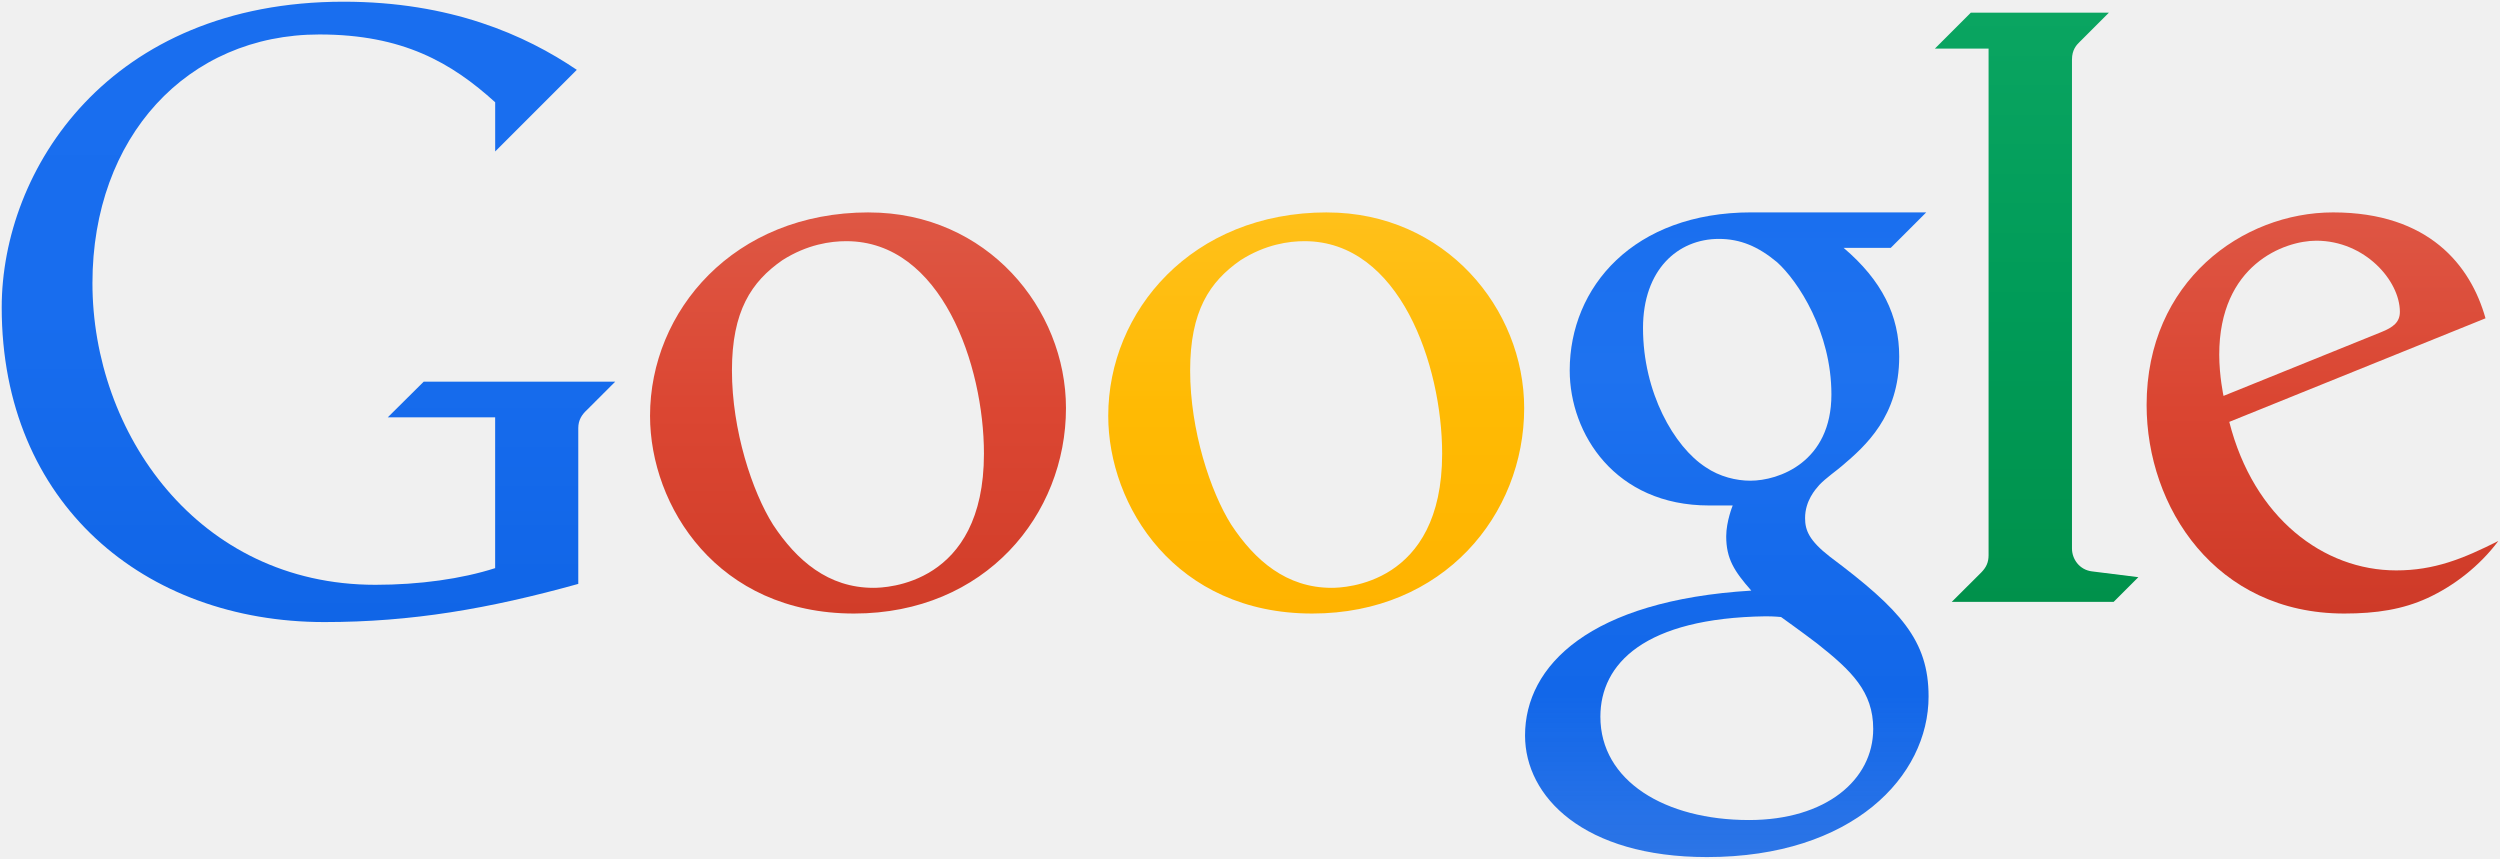
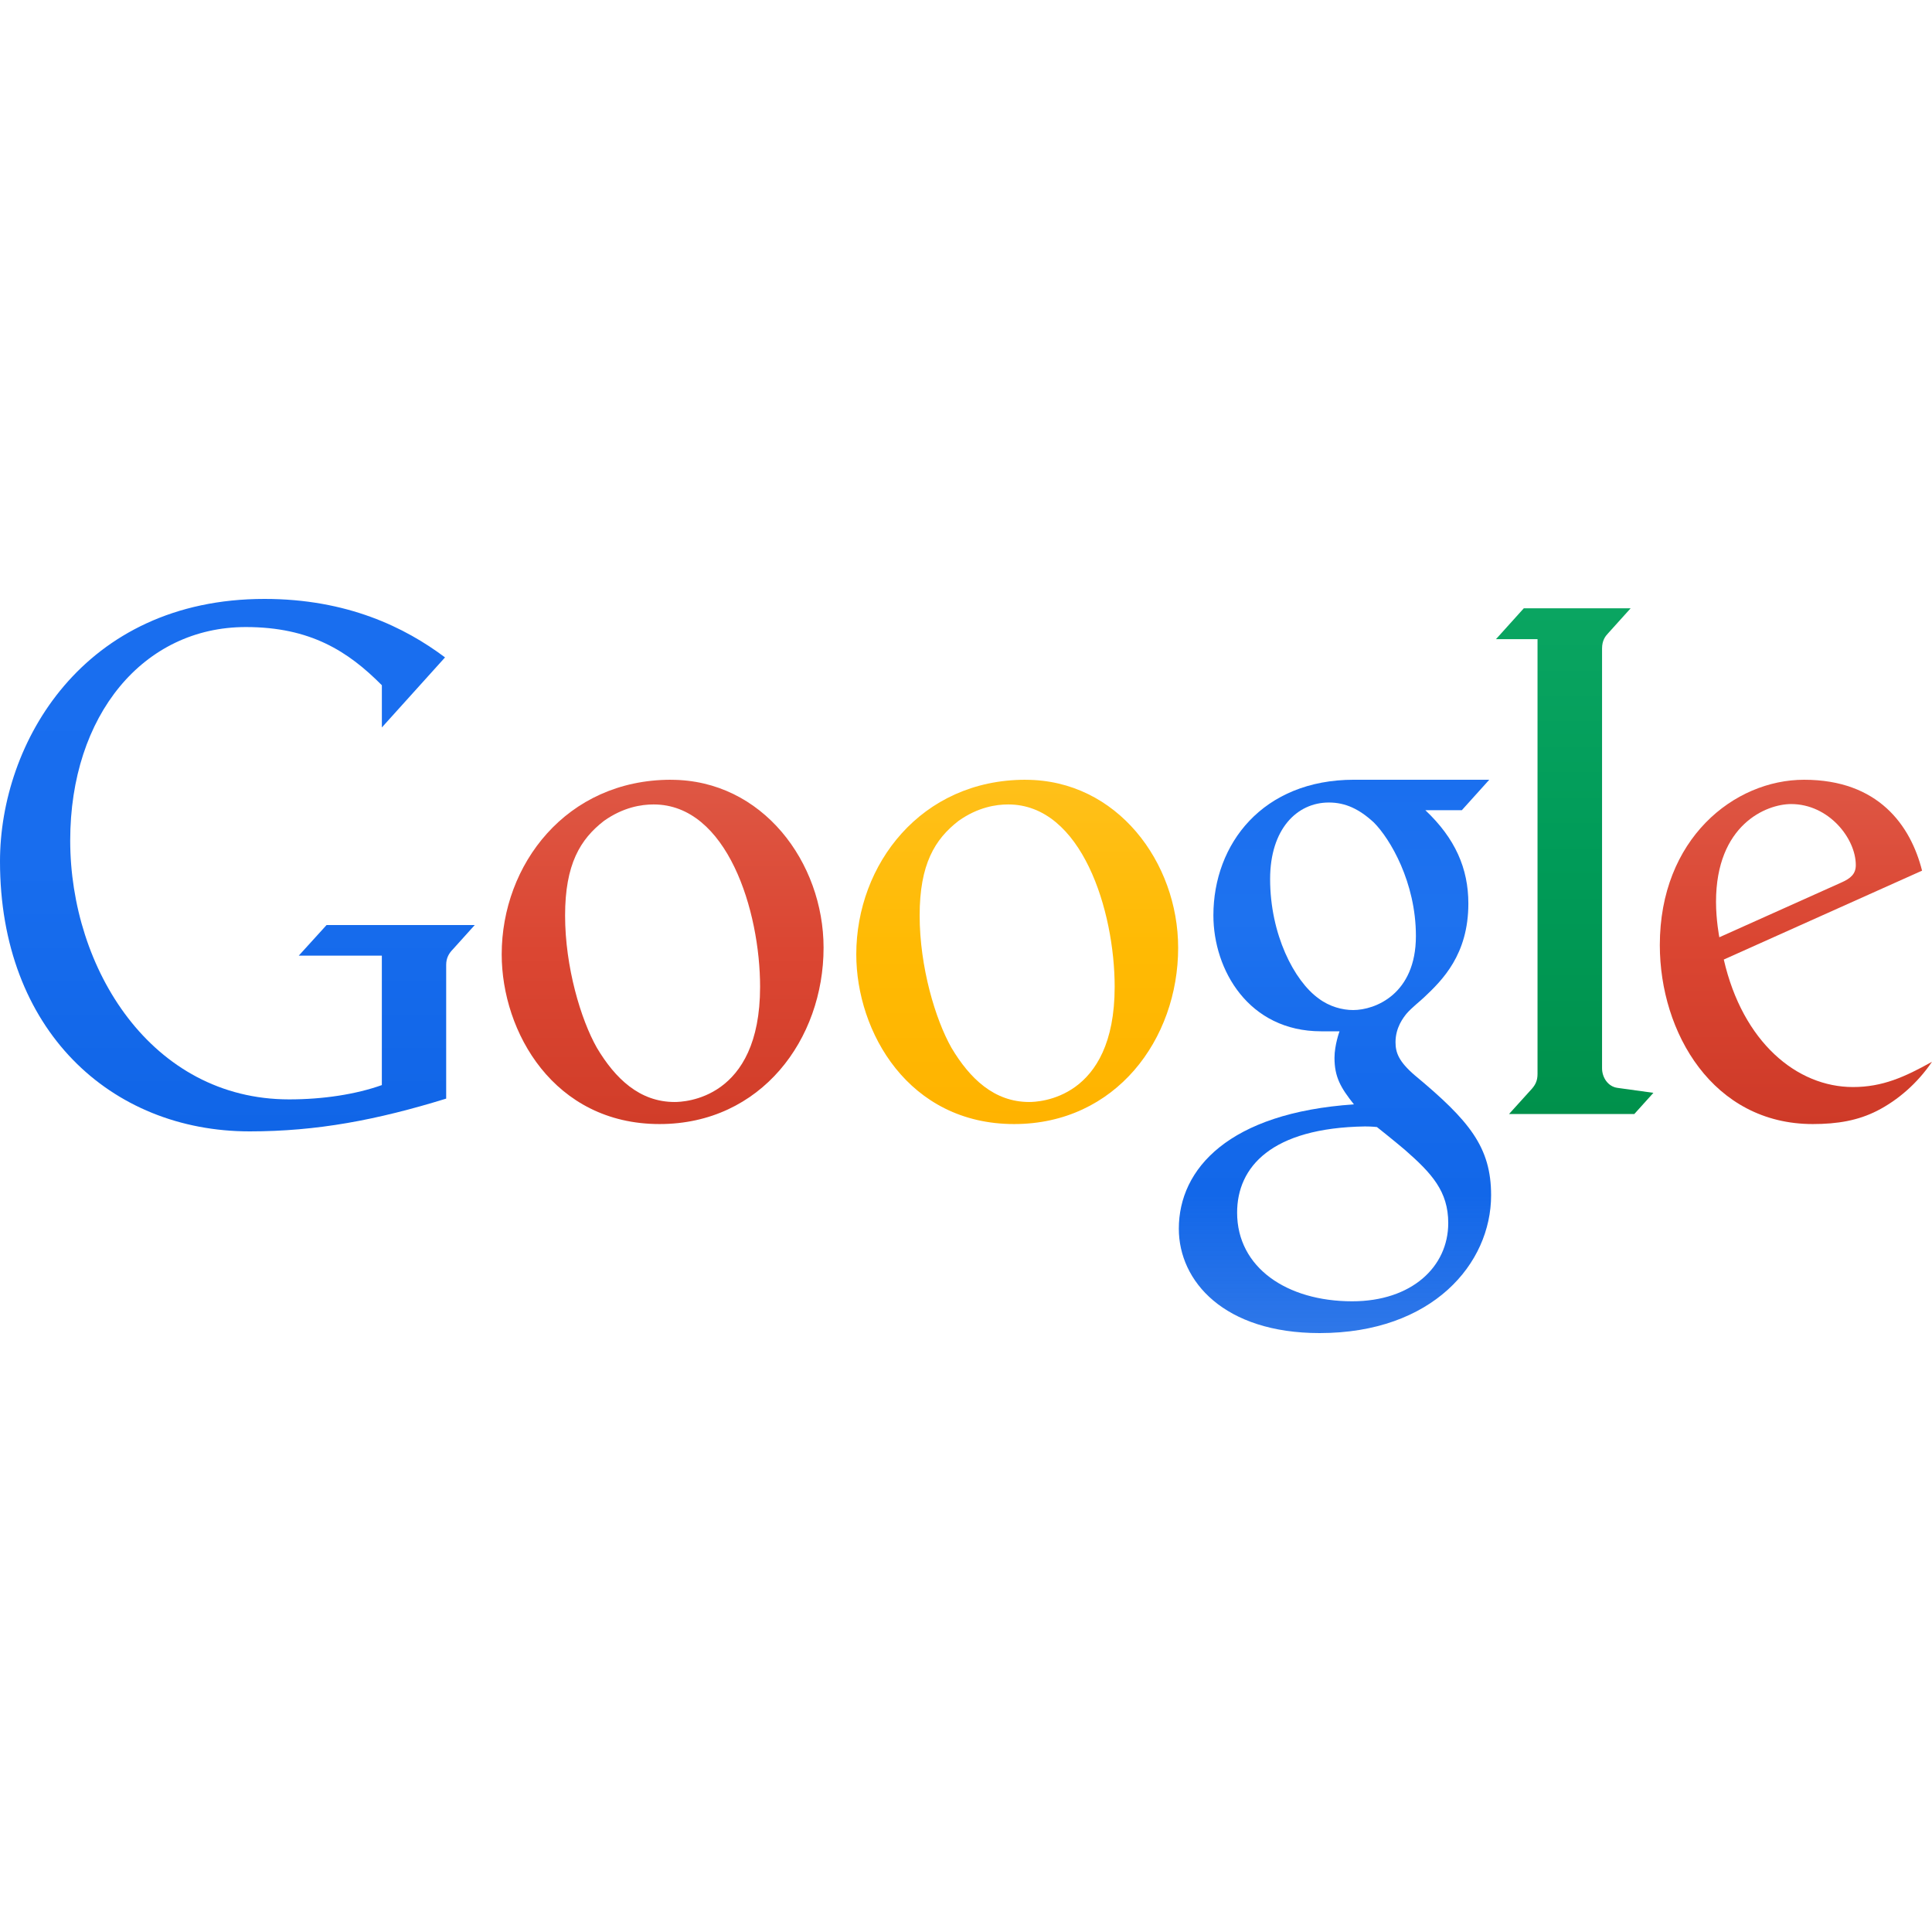
- <svg xmlns="http://www.w3.org/2000/svg" xmlns:xlink="http://www.w3.org/1999/xlink" width="750" height="257.63" id="svg4472" version="1.1">
-   <defs id="defs4474">
-     <linearGradient id="linearGradient4561">
-       <stop offset="0" id="stop4563" style="stop-color:#de5644;stop-opacity:1" />
-       <stop id="stop4569" offset="0.5" style="stop-color:#da4531;stop-opacity:1" />
-       <stop offset="1" id="stop4565" style="stop-color:#ce3a28;stop-opacity:1" />
+ <svg xmlns="http://www.w3.org/2000/svg" width="100" height="100" viewBox="0 0 100 100" fill="none">
+   <rect width="100" height="100" fill="white" />
+   <path d="M15.463 49.465H19.764V56.164C18.422 56.642 16.728 56.904 14.967 56.904C7.829 56.904 3.634 50.125 3.634 43.504C3.634 37.011 7.429 32.456 12.723 32.456C16.072 32.456 18.022 33.714 19.765 35.468V37.653L23.035 34.027C20.967 32.475 17.972 31 13.692 31C4.295 31 0 38.456 0 44.584C0 53.306 5.728 58.56 12.925 58.56C16.415 58.56 19.514 57.969 23.094 56.864V49.943C23.094 49.589 23.234 49.346 23.444 49.133L24.573 47.88H16.903L15.463 49.465Z" fill="url(#paint0_linear_4_23)" />
+   <path d="M34.728 40.36C29.319 40.36 25.968 44.744 25.968 49.397C25.968 53.413 28.668 58.181 34.138 58.181C39.4 58.181 42.628 53.789 42.628 49.054C42.628 44.645 39.473 40.362 34.728 40.362V40.36ZM33.831 41.638C37.644 41.638 39.342 47.149 39.342 51.079C39.342 56.924 35.389 57.039 34.916 57.039C33.107 57.039 31.843 55.826 30.896 54.236C30.063 52.77 29.249 50.047 29.249 47.386C29.249 44.735 30.031 43.441 31.262 42.488C32.269 41.775 33.211 41.638 33.83 41.638H33.831Z" fill="url(#paint1_linear_4_23)" />
+   <path d="M70.084 40.359C65.36 40.359 62.805 43.676 62.805 47.38C62.805 50.199 64.626 53.38 68.383 53.38H69.334C69.334 53.38 69.075 54.078 69.073 54.751C69.073 55.745 69.395 56.303 70.079 57.162C63.614 57.599 61.016 60.491 61.016 63.599C61.016 66.321 63.365 69 68.304 69C74.151 69 77.179 65.4 77.179 61.867C77.179 59.376 76.06 58.011 73.227 55.656C72.394 54.938 72.232 54.48 72.232 53.943C72.232 53.173 72.647 52.663 72.799 52.471C73.068 52.157 73.532 51.798 73.706 51.627C74.658 50.732 76.002 49.408 76.002 46.767C76.002 44.954 75.323 43.395 73.774 41.935H75.665L77.085 40.359H70.085H70.084ZM68.781 41.538C69.638 41.538 70.353 41.874 71.109 42.571C71.948 43.41 73.287 45.662 73.287 48.449C73.287 51.456 71.18 52.28 70.04 52.28C69.482 52.28 68.813 52.106 68.247 51.677C66.989 50.772 65.741 48.364 65.741 45.499C65.741 42.913 67.129 41.538 68.781 41.538ZM70.651 58.304C71.012 58.304 71.271 58.336 71.271 58.336C71.271 58.336 72.121 59.01 72.715 59.514C74.099 60.727 74.961 61.654 74.961 63.305C74.961 65.575 73.062 67.355 69.988 67.355C66.612 67.355 64.033 65.612 64.033 62.766C64.033 60.408 65.801 58.379 70.651 58.304Z" fill="url(#paint2_linear_4_23)" />
+   <path d="M78.108 57.661H84.592L85.58 56.565L83.721 56.308C83.22 56.24 82.922 55.76 82.922 55.295V33.569C82.922 33.141 83.101 32.922 83.232 32.783L84.401 31.486H78.871L77.432 33.082H79.582V55.587C79.582 55.906 79.491 56.124 79.296 56.348L78.108 57.661Z" fill="url(#paint3_linear_4_23)" />
+   <path d="M93.379 40.36C89.758 40.36 85.912 43.421 85.912 48.917C85.912 53.456 88.671 58.181 93.828 58.181C95.113 58.181 96.172 57.997 97.164 57.492C98.228 56.949 99.252 56.066 100 54.957C98.589 55.746 97.438 56.265 95.909 56.265C93.004 56.265 90.203 53.94 89.223 49.666L99.486 45.065C98.893 42.721 97.222 40.36 93.38 40.36H93.379ZM92.709 41.618C94.651 41.618 96.056 43.39 96.056 44.778C96.056 45.227 95.802 45.463 95.3 45.683L88.992 48.513C88.992 48.513 88.821 47.631 88.821 46.679C88.821 42.685 91.424 41.618 92.709 41.618Z" fill="url(#paint4_linear_4_23)" />
+   <path d="M53.081 40.36C47.672 40.36 44.321 44.744 44.321 49.397C44.321 53.413 47.021 58.181 52.491 58.181C57.752 58.181 60.981 53.789 60.981 49.054C60.981 44.645 57.826 40.362 53.081 40.362V40.36ZM52.184 41.638C55.997 41.638 57.695 47.149 57.695 51.079C57.695 56.924 53.742 57.039 53.269 57.039C51.46 57.039 50.196 55.826 49.249 54.236C48.416 52.77 47.601 50.047 47.601 47.386C47.601 44.735 48.384 43.441 49.615 42.488C50.621 41.775 51.564 41.638 52.182 41.638H52.184Z" fill="url(#paint5_linear_4_23)" />
+   <defs>
+     <linearGradient id="paint0_linear_4_23" x1="13.493" y1="30.926" x2="13.493" y2="58.562" gradientUnits="userSpaceOnUse">
+       <stop stop-color="#196EEF" />
+       <stop offset="0.5" stop-color="#186DEE" />
+       <stop offset="1" stop-color="#1065E7" />
    </linearGradient>
-     <linearGradient id="linearGradient4551">
-       <stop offset="0" id="stop4553" style="stop-color:#0aa561;stop-opacity:1" />
-       <stop id="stop4559" offset="0.5" style="stop-color:#009b58;stop-opacity:1" />
-       <stop offset="1" id="stop4555" style="stop-color:#00914b;stop-opacity:1" />
+     <linearGradient id="paint1_linear_4_23" x1="34.496" y1="40.322" x2="34.496" y2="58.191" gradientUnits="userSpaceOnUse">
+       <stop stop-color="#DE5744" />
+       <stop offset="0.5" stop-color="#DB4632" />
+       <stop offset="1" stop-color="#D13D29" />
    </linearGradient>
-     <linearGradient id="linearGradient4535">
-       <stop offset="0" id="stop4537" style="stop-color:#1a6fef;stop-opacity:1" />
-       <stop id="stop4547" offset="0.25" style="stop-color:#1e72ef;stop-opacity:1" />
-       <stop id="stop4545" offset="0.5" style="stop-color:#166bec;stop-opacity:1" />
-       <stop id="stop4543" offset="0.75" style="stop-color:#1267e9;stop-opacity:1" />
-       <stop offset="1" id="stop4539" style="stop-color:#1063e5;stop-opacity:0.87" />
+     <linearGradient id="paint2_linear_4_23" x1="69.794" y1="40.322" x2="69.794" y2="69.014" gradientUnits="userSpaceOnUse">
+       <stop stop-color="#1A6FEF" />
+       <stop offset="0.25" stop-color="#1E72EF" />
+       <stop offset="0.5" stop-color="#166BEC" />
+       <stop offset="0.75" stop-color="#1267E9" />
+       <stop offset="1" stop-color="#1063E5" stop-opacity="0.87" />
    </linearGradient>
-     <linearGradient id="linearGradient4525">
-       <stop offset="0" id="stop4527" style="stop-color:#ffc01a;stop-opacity:1" />
-       <stop id="stop4533" offset="0.5" style="stop-color:#ffba03;stop-opacity:1" />
-       <stop offset="1" id="stop4529" style="stop-color:#ffb300;stop-opacity:1" />
+     <linearGradient id="paint3_linear_4_23" x1="81.452" y1="31.428" x2="81.452" y2="57.689" gradientUnits="userSpaceOnUse">
+       <stop stop-color="#0AA561" />
+       <stop offset="0.5" stop-color="#009B58" />
+       <stop offset="1" stop-color="#00914B" />
    </linearGradient>
-     <linearGradient id="linearGradient4511">
-       <stop offset="0" id="stop4513" style="stop-color:#de5744;stop-opacity:1" />
-       <stop id="stop4523" offset="0.5" style="stop-color:#db4632;stop-opacity:1" />
-       <stop offset="1" id="stop4515" style="stop-color:#d13d29;stop-opacity:1" />
+     <linearGradient id="paint4_linear_4_23" x1="93.337" y1="40.322" x2="93.337" y2="58.154" gradientUnits="userSpaceOnUse">
+       <stop stop-color="#DE5644" />
+       <stop offset="0.5" stop-color="#DA4531" />
+       <stop offset="1" stop-color="#CE3A28" />
    </linearGradient>
-     <linearGradient id="linearGradient4501">
-       <stop offset="0" id="stop4503" style="stop-color:#196eef;stop-opacity:1" />
-       <stop id="stop4509" offset="0.5" style="stop-color:#186dee;stop-opacity:1" />
-       <stop offset="1" id="stop4505" style="stop-color:#1065e7;stop-opacity:1" />
+     <linearGradient id="paint5_linear_4_23" x1="52.917" y1="40.358" x2="52.917" y2="58.154" gradientUnits="userSpaceOnUse">
+       <stop stop-color="#FFC01A" />
+       <stop offset="0.5" stop-color="#FFBA03" />
+       <stop offset="1" stop-color="#FFB300" />
    </linearGradient>
-     <linearGradient xlink:href="#linearGradient4501" id="linearGradient4507" x1="-4561.09" y1="2932" x2="-4561.09" y2="3070.15" gradientUnits="userSpaceOnUse" gradientTransform="matrix(1.35086,0,0,1.35086,1626.556,-1095.502)" />
-     <linearGradient xlink:href="#linearGradient4511" id="linearGradient4517" x1="-4444.64" y1="2978.97" x2="-4444.64" y2="3068.3" gradientUnits="userSpaceOnUse" gradientTransform="matrix(1.35086,0,0,1.35086,1626.556,-1095.502)" />
-     <linearGradient xlink:href="#linearGradient4525" id="linearGradient4531" x1="-4342.5" y1="2979.15" x2="-4342.5" y2="3068.11" gradientUnits="userSpaceOnUse" gradientTransform="matrix(1.35086,0,0,1.35086,1626.556,-1095.502)" />
-     <linearGradient xlink:href="#linearGradient4535" id="linearGradient4541" x1="-4248.93" y1="2978.97" x2="-4248.93" y2="3122.4" gradientUnits="userSpaceOnUse" gradientTransform="matrix(1.35086,0,0,1.35086,1626.556,-1095.502)" />
-     <linearGradient xlink:href="#linearGradient4551" id="linearGradient4557" x1="-4184.29" y1="2934.51" x2="-4184.29" y2="3065.79" gradientUnits="userSpaceOnUse" gradientTransform="matrix(1.35086,0,0,1.35086,1626.556,-1095.502)" />
-     <linearGradient xlink:href="#linearGradient4561" id="linearGradient4567" x1="-4118.39" y1="2978.97" x2="-4118.39" y2="3068.11" gradientUnits="userSpaceOnUse" gradientTransform="matrix(1.35086,0,0,1.35086,1626.556,-1095.502)" />
  </defs>
-   <g id="layer1" transform="translate(4636.413,-2865.209)">
-     <path d="m-4520.08 2990.41 32.21 0 0 45.24c-10.05 3.23-22.74 5-35.93 5-53.46 0-84.88-45.78-84.88-90.49 0-43.85 28.42-74.61 68.07-74.61 25.09 0 39.69 8.5 52.75 20.34l0 14.76 24.49-24.49c-15.49-10.48-37.92-20.44-69.98-20.44-70.38 0-102.55 50.35-102.55 91.73 0 58.9 42.9 94.38 96.81 94.38 26.14 0 49.35-3.99 76.16-11.45l0-46.74c0-2.39 1.05-4.03 2.62-5.47l8.46-8.46-57.45 0z" id="path4423" fill="url(#linearGradient4507)" />
-     <path d="m-4375.79 2928.93c-40.51 0-65.61 29.6-65.61 61.02 0 27.12 20.22 59.32 61.19 59.32 39.41 0 63.59-29.66 63.59-61.63 0-29.78-23.63-58.7-59.17-58.7zm-6.72 8.63c28.56 0 41.28 37.21 41.28 63.75 0 39.47-29.61 40.25-33.15 40.25-13.55 0-23.02-8.19-30.11-18.93-6.24-9.9-12.34-28.29-12.34-46.26 0-17.9 5.86-26.64 15.08-33.07 7.54-4.82 14.6-5.74 19.23-5.74z" id="path4425" fill="url(#linearGradient4517)" />
-     <path d="m-4110.98 2928.92c-35.38 0-54.52 22.4-54.52 47.41 0 19.04 13.64 40.52 41.78 40.52l7.12 0c0 0-1.94 4.71-1.95 9.26 0 6.71 2.41 10.48 7.53 16.28-48.42 2.95-67.88 22.48-67.88 43.47 0 18.38 17.6 36.47 54.59 36.47 43.79 0 66.47-24.31 66.47-48.17 0-16.82-8.38-26.04-29.6-41.94-6.24-4.85-7.45-7.94-7.45-11.57 0-5.2 3.11-8.64 4.25-9.94 2.01-2.12 5.49-4.54 6.79-5.7 7.13-6.04 17.2-14.98 17.2-32.82 0-12.24-5.09-22.77-16.69-32.63l14.16 0 10.64-10.64-52.43 0zm-9.76 7.96c6.42 0 11.78 2.27 17.44 6.98 6.28 5.66 16.31 20.87 16.31 39.69 0 20.31-15.78 25.87-24.32 25.87-4.18 0-9.19-1.17-13.43-4.07-9.42-6.11-18.77-22.37-18.77-41.72 0-17.46 10.4-26.75 22.77-26.75zm14.01 113.22c2.7 0 4.64 0.22 4.64 0.22 0 0 6.37 4.55 10.82 7.95 10.36 8.19 16.82 14.45 16.82 25.6 0 15.33-14.22 27.35-37.25 27.35-25.28 0-44.6-11.77-44.6-30.99 0-15.92 13.24-29.62 49.57-30.13z" id="path4429" fill="url(#linearGradient4541)" />
-     <path d="m-4050.88 3045.76 48.57 0 7.4-7.4-13.93-1.74c-3.75-0.46-5.98-3.7-5.98-6.84l0-146.71c0-2.89 1.34-4.37 2.32-5.31l8.76-8.76-41.42 0-10.78 10.78 16.1 0 0 151.97c0 2.16-0.68 3.63-2.14 5.14z" id="path4433" fill="url(#linearGradient4557)" />
-     <path d="m-3936.5 2928.93c-27.12 0-55.93 20.67-55.93 57.78 0 30.65 20.67 62.56 59.29 62.56 9.63 0 17.56-1.24 24.99-4.65 7.97-3.67 15.64-9.63 21.24-17.12-10.57 5.33-19.19 8.83-30.64 8.83-21.76 0-42.74-15.7-50.08-44.56l76.87-31.07c-4.44-15.83-16.96-31.77-45.73-31.77zm-5.02 8.49c14.55 0 25.07 11.97 25.07 21.34 0 3.03-1.9 4.63-5.66 6.11l-47.25 19.11c0 0-1.28-5.95-1.28-12.38 0-26.97 19.5-34.18 29.12-34.18z" id="path4435" fill="url(#linearGradient4567)" />
-     <path d="m-4238.33 2928.93c-40.51 0-65.61 29.6-65.61 61.02 0 27.12 20.22 59.32 61.19 59.32 39.41 0 63.59-29.66 63.59-61.63 0-29.78-23.63-58.7-59.17-58.7zm-6.72 8.63c28.56 0 41.28 37.21 41.28 63.75 0 39.47-29.61 40.25-33.15 40.25-13.55 0-23.02-8.19-30.11-18.93-6.24-9.9-12.34-28.29-12.34-46.26 0-17.9 5.86-26.64 15.08-33.07 7.54-4.82 14.6-5.74 19.23-5.74z" id="path4439" fill="url(#linearGradient4531)" />
-   </g>
</svg>
